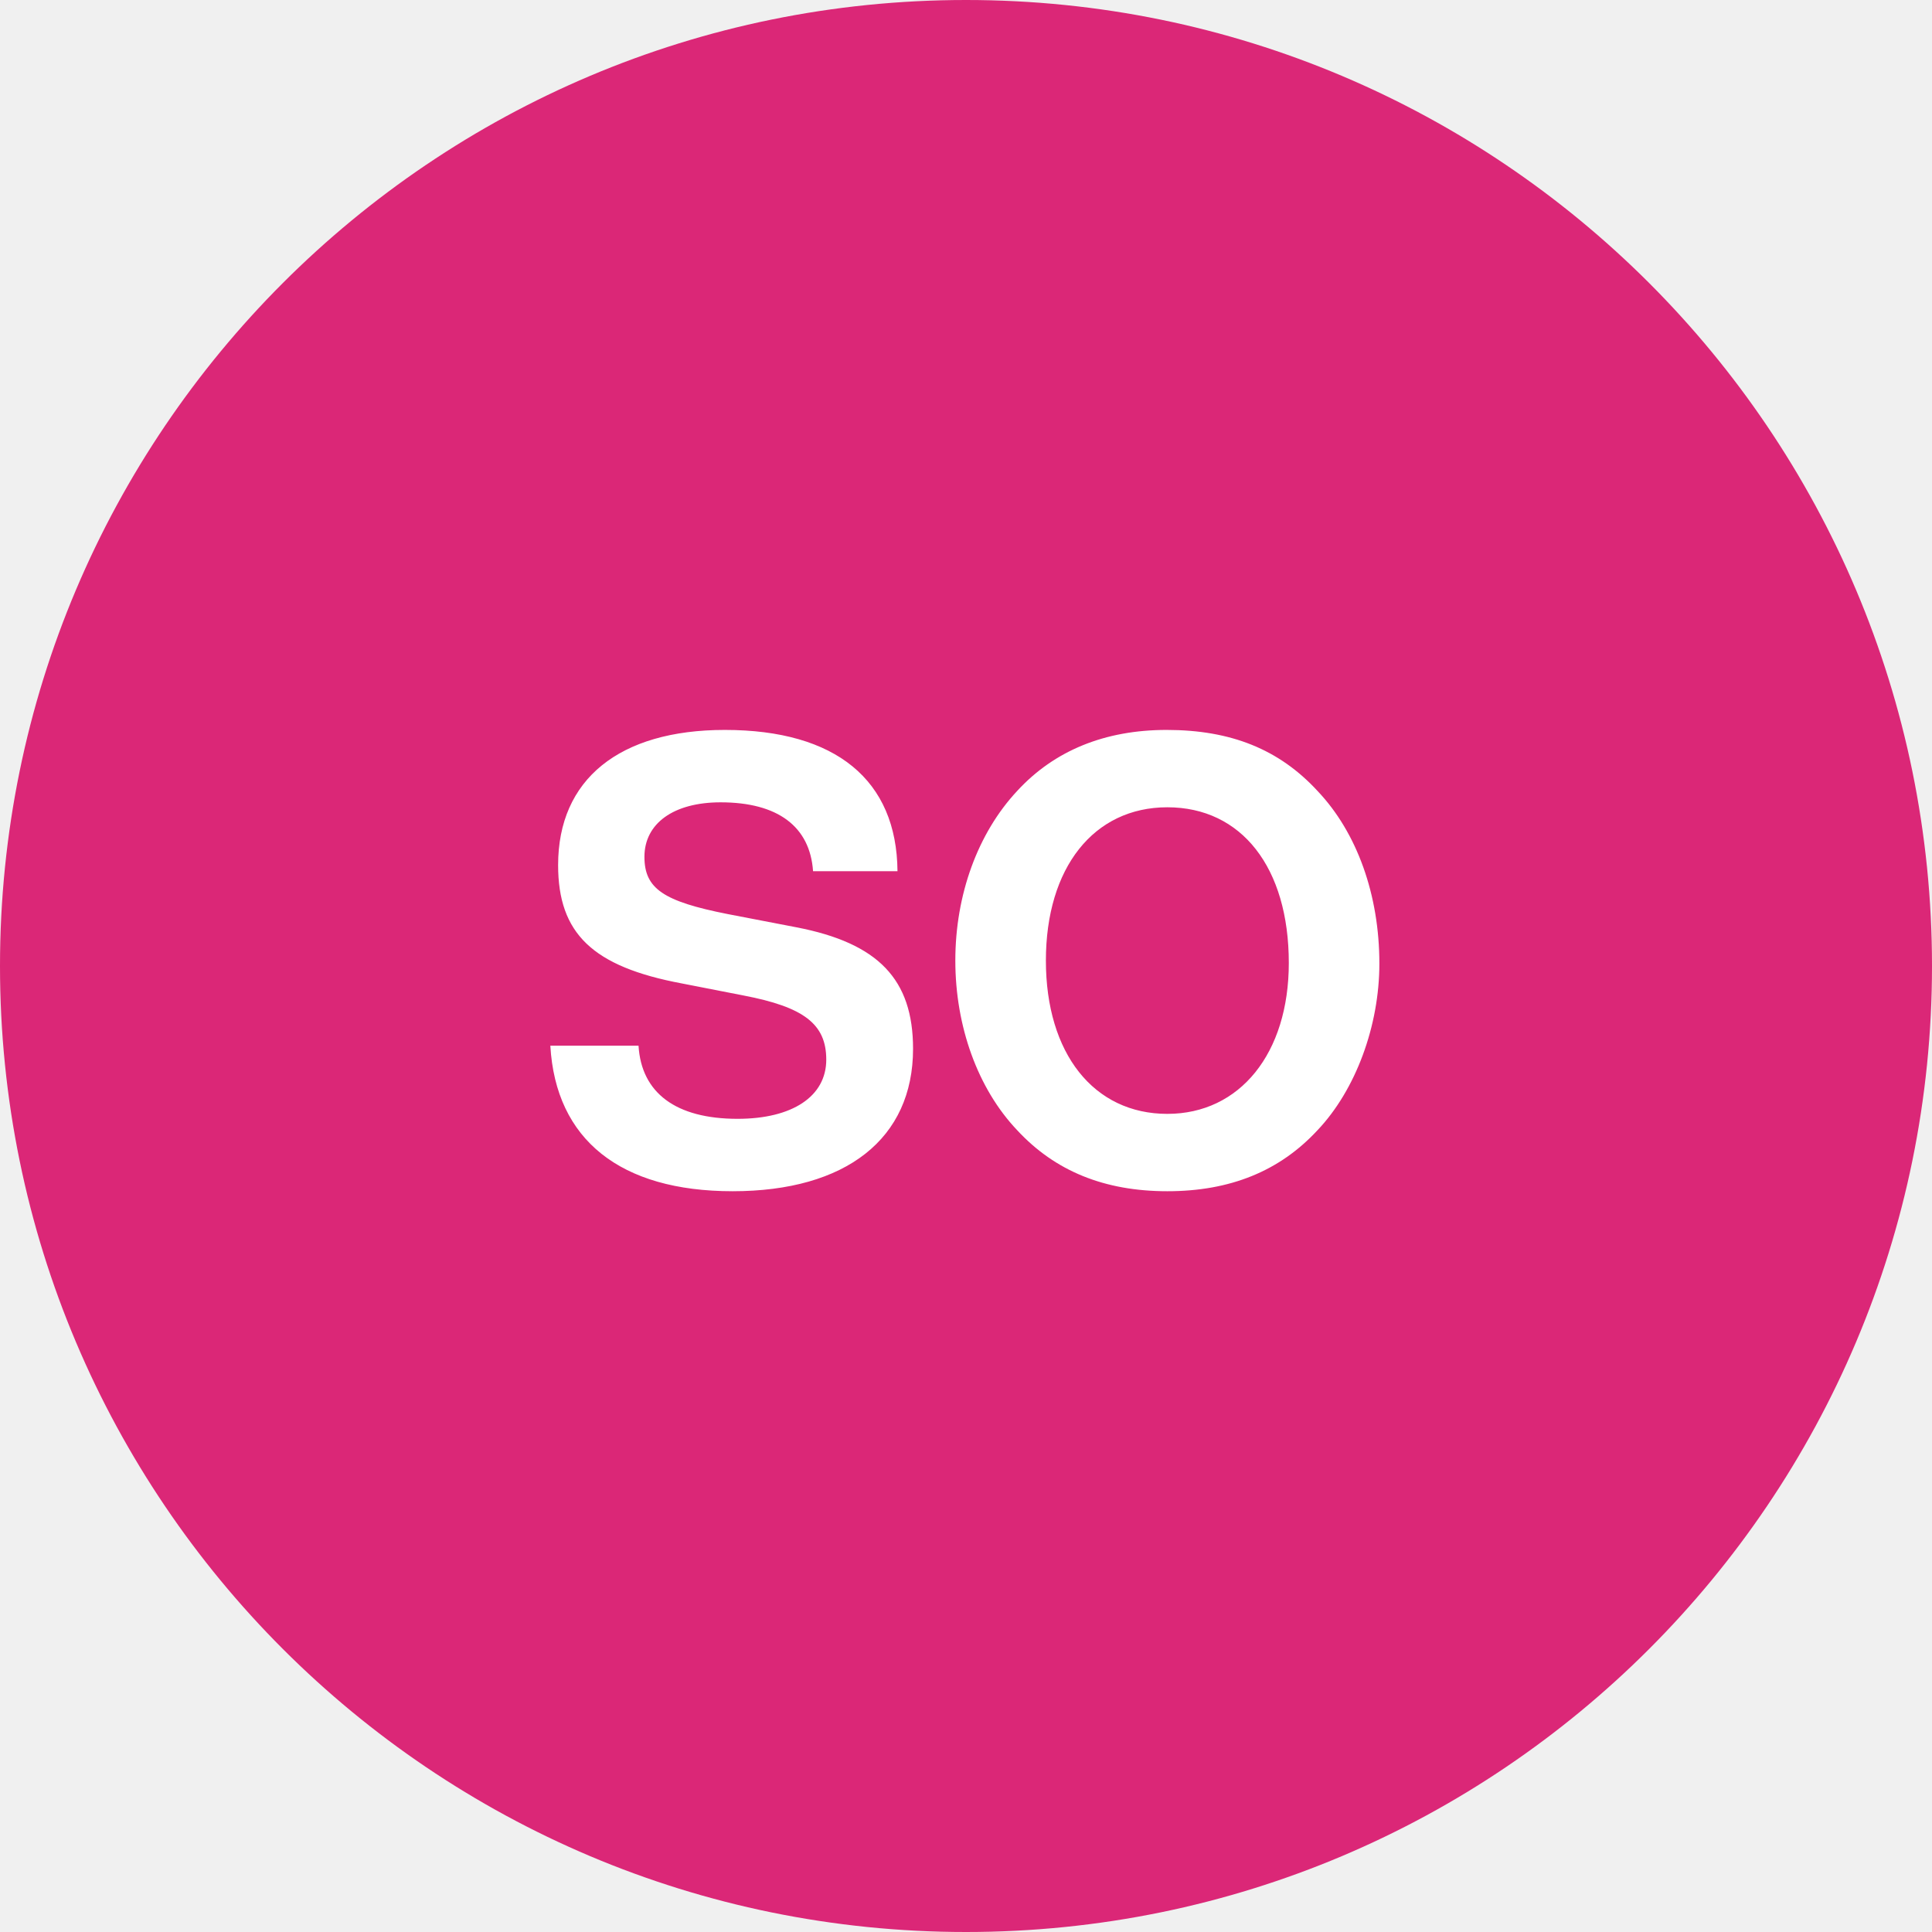
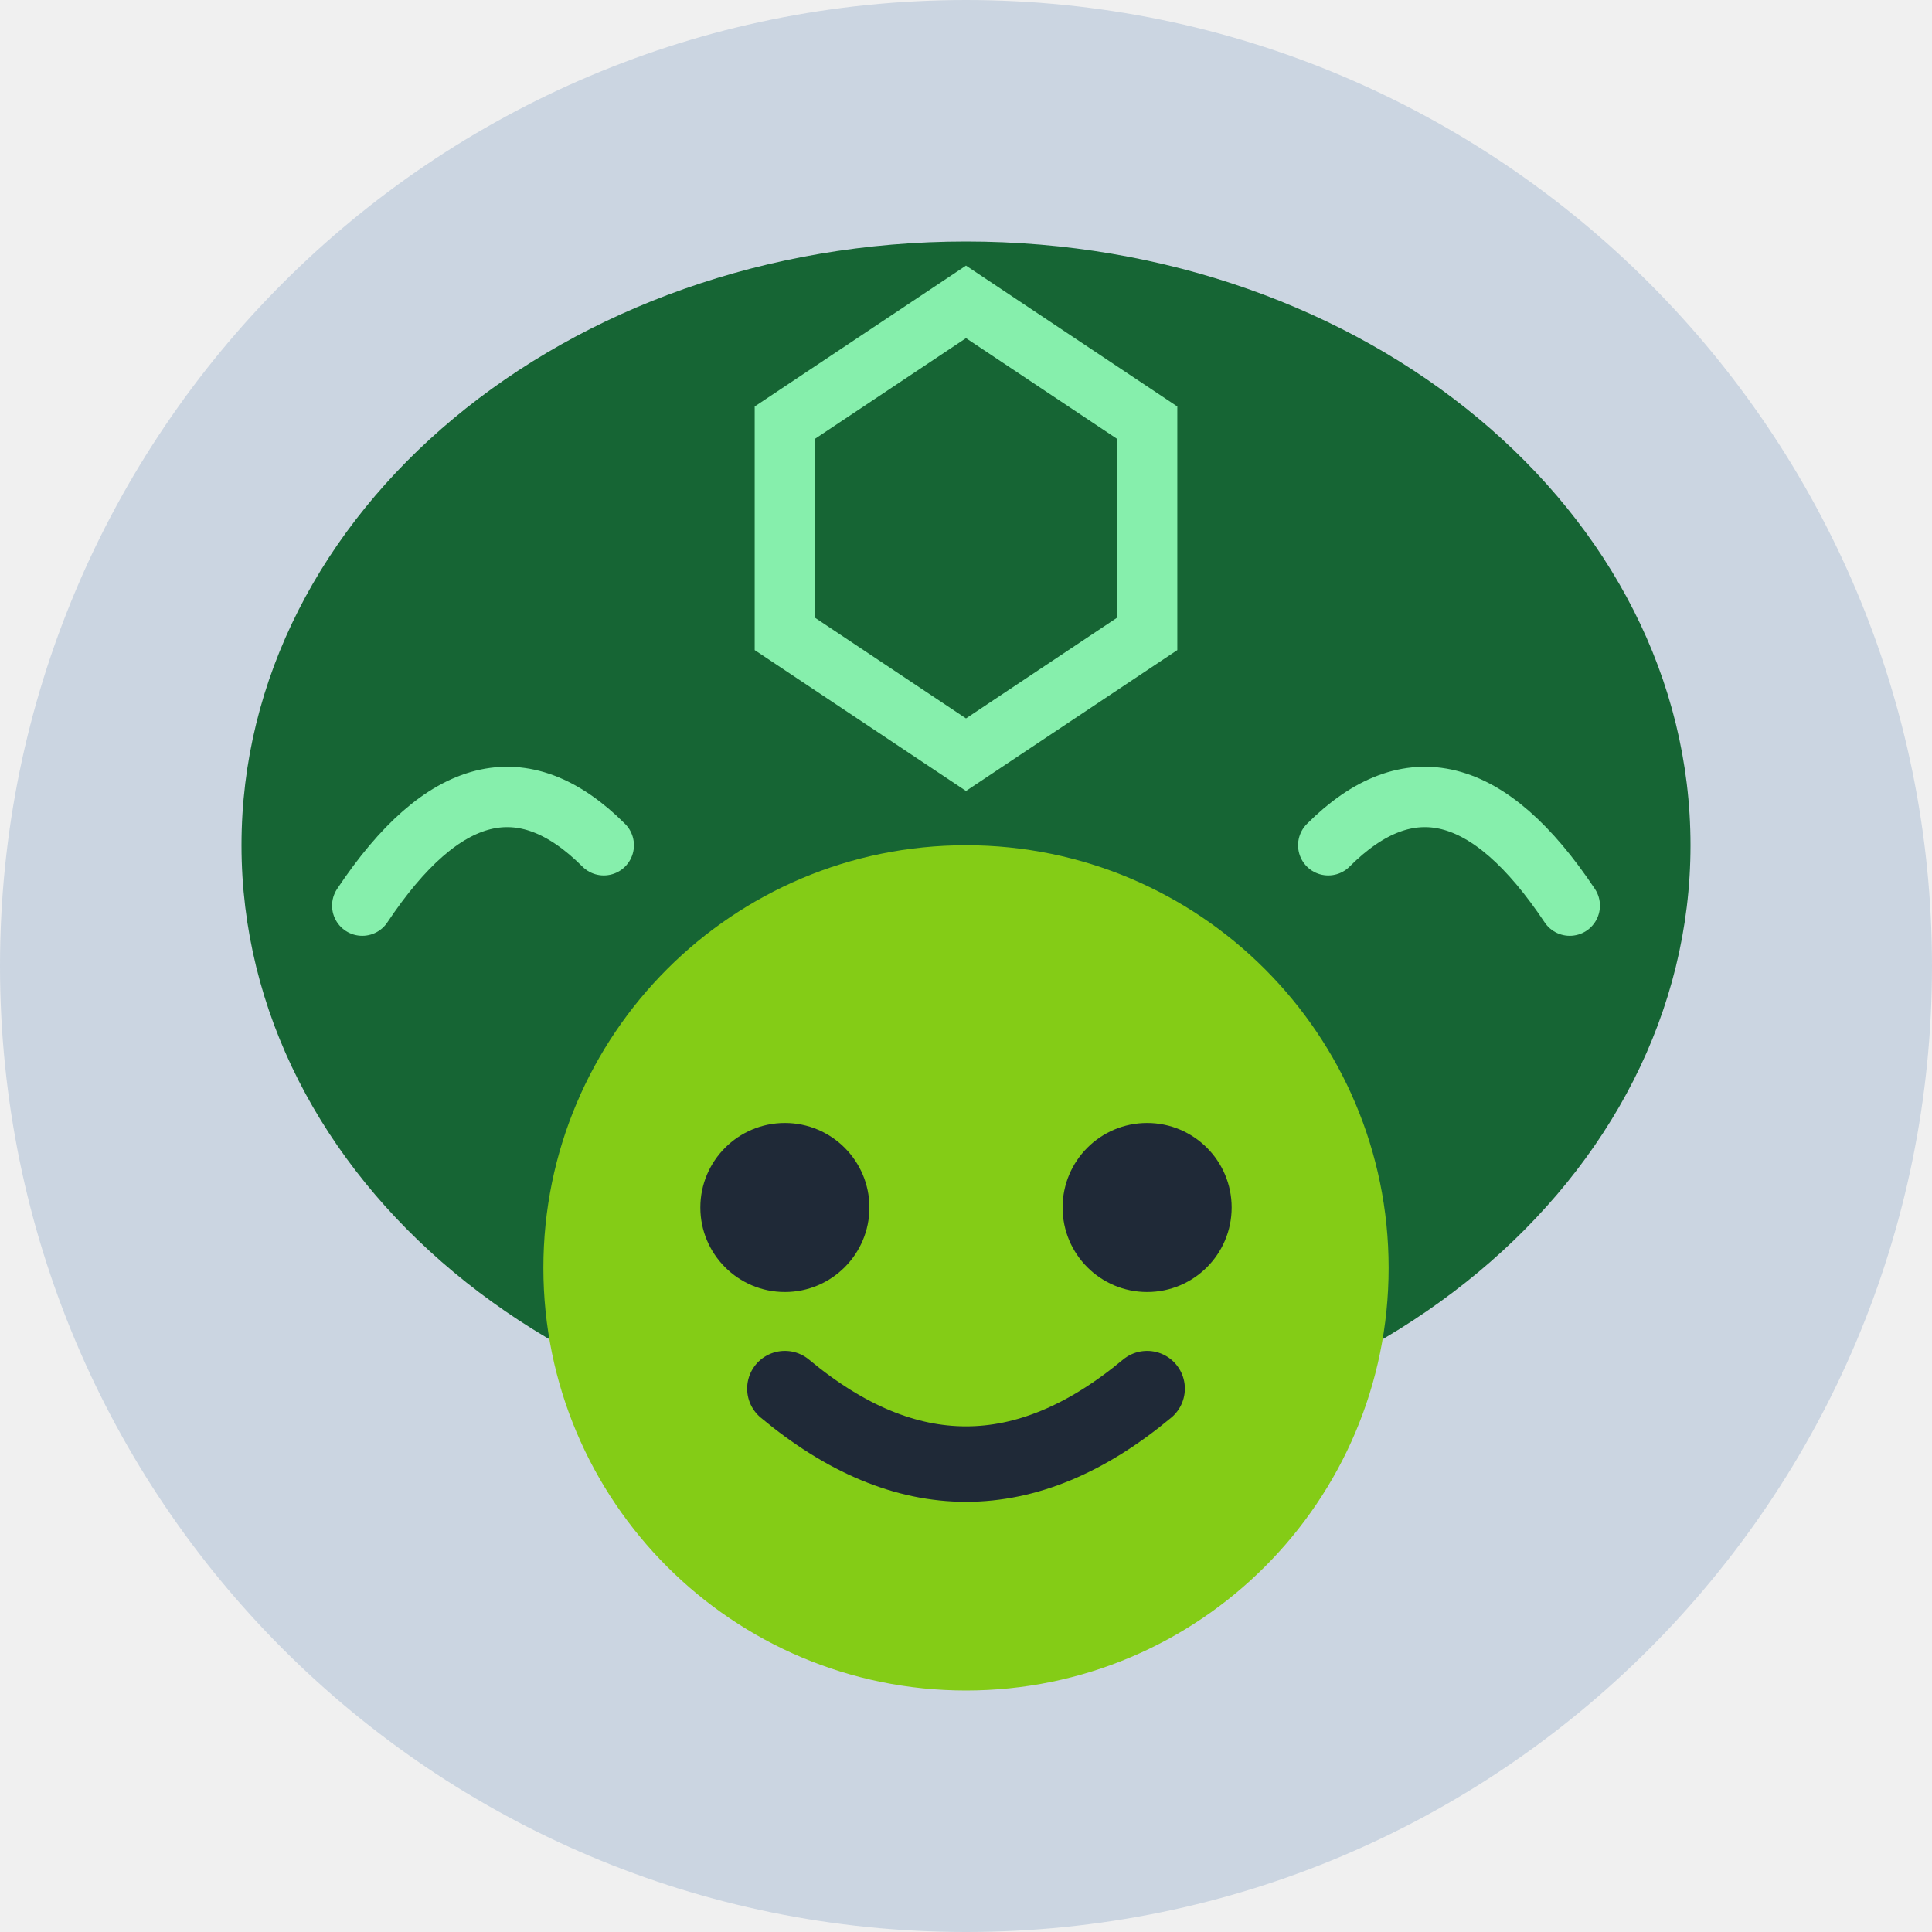
- <svg xmlns="http://www.w3.org/2000/svg" width="128" height="128" viewBox="0 0 128 128">
-   <circle cx="64" cy="64" r="64" fill="#DB2777" />
-   <text x="64" y="64" dy="0.35em" text-anchor="middle" font-family="Helvetica,Arial,sans-serif" font-weight="700" font-size="40" fill="#fff">SO</text>
+ <svg xmlns="http://www.w3.org/2000/svg" width="128" height="128" viewBox="0 0 64 64">
+   <circle cx="32" cy="32" r="32" fill="#CBD5E1" />
+   <ellipse cx="32" cy="28" rx="24" ry="20" fill="#166534" />
+   <polygon points="32,10 38,14 38,21 32,25 26,21 26,14" fill="none" stroke="#86EFAC" stroke-width="2" />
+   <path d="M12 30Q16 24 20 28M44 28Q48 24 52 30" fill="none" stroke="#86EFAC" stroke-width="2" stroke-linecap="round" />
+   <circle cx="32" cy="42" r="14" fill="#84CC16" />
+   <circle cx="26" cy="40" r="2.8" fill="#1F2937" />
+   <circle cx="38" cy="40" r="2.8" fill="#1F2937" />
+   <path d="M26 46Q32 51 38 46" fill="none" stroke="#1F2937" stroke-width="2.5" stroke-linecap="round" />
</svg>
